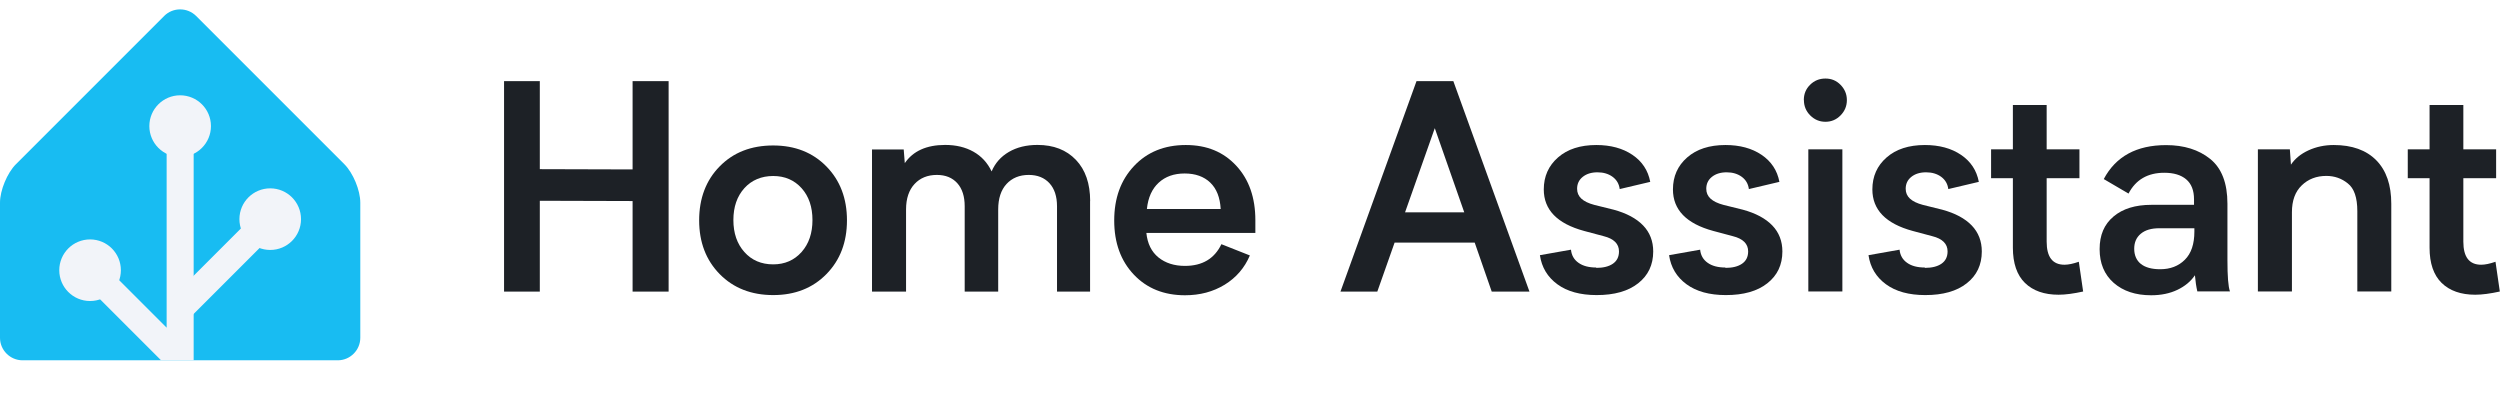
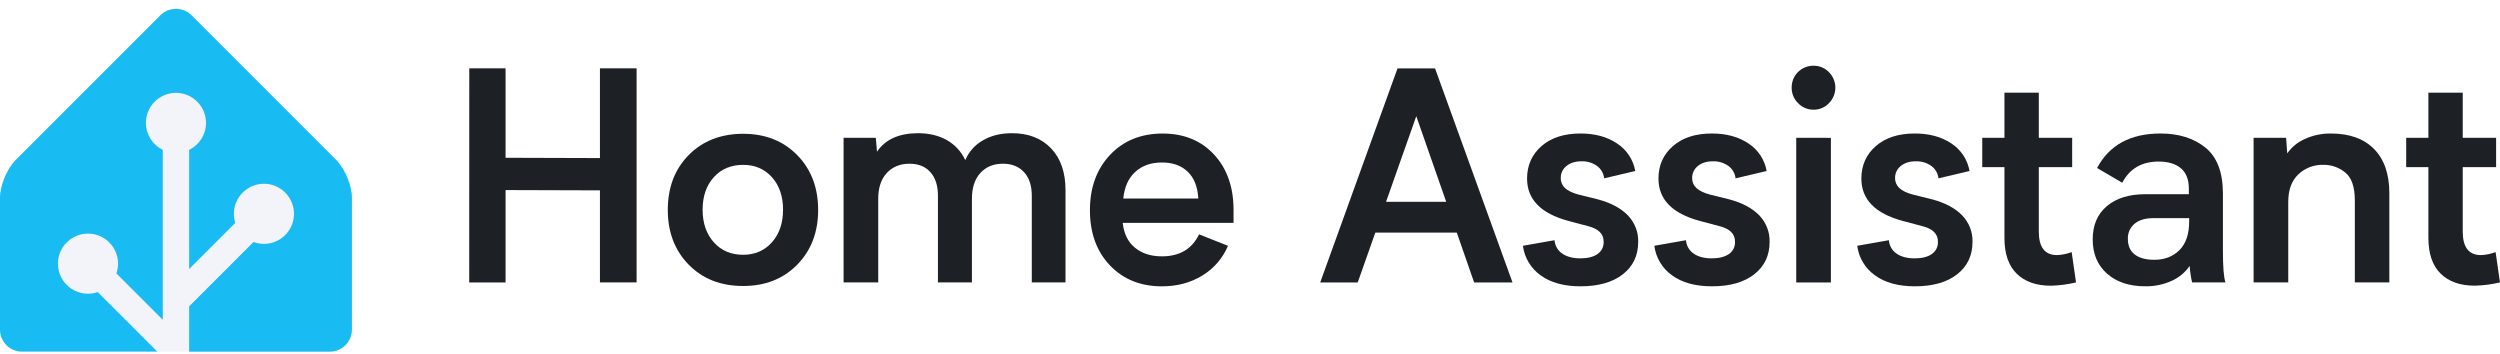
- <svg xmlns="http://www.w3.org/2000/svg" id="Layer_2" data-name="Layer 2" viewBox="0 0 277.55 43.62">
-   <defs>
-     <style>
-       .cls-1, .cls-2, .cls-3 {
-         fill: none;
-       }
- 
-       .cls-2 {
-         stroke-width: 3px;
-       }
- 
-       .cls-2, .cls-4 {
-         stroke: #f2f4f9;
-         stroke-miterlimit: 10;
-       }
- 
-       .cls-5 {
-         fill: #1d2126;
-       }
- 
-       .cls-6 {
-         fill: #18bcf2;
-       }
- 
-       .cls-4 {
-         fill: #f2f4f9;
-         stroke-width: 1.5px;
-       }
- 
-       .cls-3 {
-         clip-path: url(#clippath);
-       }
-     </style>
-     <clipPath id="clippath">
-       <polygon class="cls-1" points="40 40 0 40 0 20 20 0 40 20 40 40" />
-     </clipPath>
-   </defs>
-   <g id="Layer_2-2" data-name="Layer 2">
-     <g>
-       <path class="cls-5" d="m55.96,9.01h3.97v9.77l10.3.03v-9.8h4v23.36h-4v-10.05l-10.3-.03v10.08h-3.97V9.01Z" />
-       <path class="cls-5" d="m85.84,16.15c2.42,0,4.39.78,5.91,2.33,1.52,1.55,2.28,3.55,2.28,5.98s-.76,4.42-2.28,5.97c-1.52,1.55-3.49,2.33-5.91,2.33s-4.42-.78-5.94-2.33c-1.52-1.55-2.28-3.54-2.28-5.97s.76-4.45,2.28-5.99c1.52-1.55,3.5-2.32,5.94-2.32Zm0,13.2c1.29,0,2.34-.46,3.15-1.37.81-.91,1.21-2.1,1.21-3.55s-.4-2.64-1.21-3.54c-.81-.9-1.86-1.35-3.15-1.35s-2.39.45-3.2,1.35c-.81.9-1.22,2.08-1.22,3.54s.41,2.64,1.22,3.55c.81.91,1.88,1.37,3.2,1.37Z" />
-       <path class="cls-5" d="m121.02,22.32v10.05h-3.67v-9.47c0-1.09-.28-1.95-.84-2.56-.56-.61-1.33-.92-2.3-.92-1.03,0-1.85.34-2.47,1.01-.61.67-.92,1.61-.92,2.82v9.12h-3.72v-9.47c0-1.09-.27-1.95-.82-2.56-.55-.61-1.3-.92-2.27-.92-1.03,0-1.86.34-2.48,1.01s-.94,1.61-.94,2.82v9.12h-3.78v-15.78h3.52l.12,1.52c.92-1.34,2.41-2.02,4.48-2.02,1.21,0,2.25.25,3.14.75.89.5,1.56,1.23,2.02,2.19.39-.92,1.02-1.64,1.91-2.16.89-.52,1.95-.78,3.18-.78,1.79,0,3.21.55,4.27,1.66,1.05,1.1,1.58,2.63,1.58,4.58Z" />
-       <path class="cls-5" d="m139.36,25.86h-12.09c.12,1.19.57,2.09,1.34,2.72.77.62,1.75.94,2.94.94,1.93,0,3.28-.8,4.05-2.41l3.16,1.25c-.59,1.39-1.53,2.47-2.8,3.25-1.28.78-2.74,1.17-4.4,1.17-2.33,0-4.23-.76-5.68-2.29-1.45-1.53-2.18-3.53-2.18-6.01s.73-4.49,2.2-6.05c1.46-1.55,3.38-2.33,5.74-2.33s4.19.77,5.61,2.3c1.42,1.53,2.12,3.55,2.12,6.05v1.41Zm-12.03-2.66h8.19c-.07-1.28-.46-2.26-1.16-2.93s-1.65-1.01-2.84-1.01-2.14.34-2.88,1.02c-.74.68-1.18,1.65-1.31,2.91Z" />
-       <path class="cls-5" d="m163.72,26.93h-8.89l-1.92,5.44h-4.09l8.44-23.36h4.09l8.45,23.36h-4.19l-1.89-5.44Zm-1.16-3.36l-3.27-9.34-3.3,9.34h6.56Z" />
-       <path class="cls-5" d="m177.21,29.74c.78,0,1.4-.15,1.85-.46.45-.31.68-.76.68-1.37,0-.84-.57-1.41-1.7-1.69l-2.17-.58c-2.99-.81-4.48-2.35-4.48-4.61,0-1.45.53-2.63,1.58-3.55,1.05-.92,2.47-1.38,4.25-1.38,1.59,0,2.93.36,4.01,1.09,1.08.73,1.74,1.73,1.98,3l-3.39.8c-.07-.57-.34-1.03-.79-1.36-.45-.33-1.01-.5-1.68-.5s-1.22.17-1.64.51c-.42.34-.62.78-.62,1.32,0,.44.16.8.47,1.09.31.29.8.53,1.45.7l2.14.53c1.43.39,2.52.97,3.27,1.75s1.12,1.75,1.12,2.89c0,1.48-.56,2.66-1.67,3.53-1.11.88-2.65,1.31-4.61,1.31-1.81,0-3.27-.4-4.36-1.2s-1.74-1.87-1.94-3.23l3.45-.61c.06.62.34,1.11.84,1.46.49.35,1.15.52,1.98.52Z" />
-       <path class="cls-5" d="m191.55,29.74c.78,0,1.4-.15,1.85-.46.45-.31.68-.76.68-1.37,0-.84-.57-1.41-1.7-1.69l-2.17-.58c-2.99-.81-4.48-2.35-4.48-4.61,0-1.45.53-2.63,1.58-3.55,1.05-.92,2.47-1.38,4.25-1.38,1.59,0,2.93.36,4.01,1.09,1.08.73,1.74,1.73,1.98,3l-3.39.8c-.07-.57-.34-1.03-.79-1.36-.45-.33-1.01-.5-1.68-.5s-1.22.17-1.64.51c-.42.34-.62.78-.62,1.32,0,.44.16.8.47,1.09.31.29.8.53,1.45.7l2.14.53c1.43.39,2.52.97,3.27,1.75s1.12,1.75,1.12,2.89c0,1.48-.56,2.66-1.67,3.53-1.11.88-2.65,1.31-4.61,1.31-1.81,0-3.27-.4-4.36-1.2s-1.74-1.87-1.94-3.23l3.45-.61c.06.62.34,1.11.84,1.46.49.35,1.15.52,1.98.52Z" />
-       <path class="cls-5" d="m200.26,11.11c0-.68.23-1.24.7-1.7.46-.46,1.03-.69,1.7-.69s1.22.23,1.68.7c.46.47.7,1.03.7,1.69s-.23,1.22-.7,1.7c-.46.47-1.02.71-1.68.71s-1.22-.24-1.69-.71c-.47-.47-.7-1.04-.7-1.7Zm4.28,5.47v15.78h-3.78v-15.78h3.78Z" />
-       <path class="cls-5" d="m213.69,29.74c.78,0,1.4-.15,1.85-.46.45-.31.68-.76.68-1.37,0-.84-.57-1.41-1.7-1.69l-2.17-.58c-2.99-.81-4.48-2.35-4.48-4.61,0-1.45.53-2.63,1.58-3.55,1.05-.92,2.47-1.38,4.25-1.38,1.59,0,2.93.36,4.01,1.09,1.08.73,1.74,1.73,1.98,3l-3.39.8c-.07-.57-.34-1.03-.79-1.36-.45-.33-1.01-.5-1.68-.5s-1.22.17-1.64.51c-.42.34-.62.78-.62,1.32,0,.44.16.8.47,1.09.31.29.8.53,1.45.7l2.14.53c1.43.39,2.52.97,3.27,1.75s1.12,1.75,1.12,2.89c0,1.48-.56,2.66-1.67,3.53-1.11.88-2.65,1.31-4.61,1.31-1.81,0-3.27-.4-4.36-1.2s-1.74-1.87-1.94-3.23l3.45-.61c.06.62.34,1.11.84,1.46.49.35,1.15.52,1.98.52Z" />
-       <path class="cls-5" d="m231.29,32.36c-1.08.24-2,.36-2.75.36-1.59,0-2.84-.44-3.73-1.31s-1.34-2.18-1.34-3.91v-7.72h-2.42v-3.2h2.42v-4.92h3.75v4.92h3.64v3.2h-3.64v7.05c0,1.71.66,2.56,1.98,2.56.43,0,.96-.11,1.59-.33l.48,3.3Z" />
-       <path class="cls-5" d="m243.95,32.36c-.12-.51-.21-1.11-.27-1.8-.46.68-1.11,1.22-1.95,1.62-.84.4-1.81.6-2.91.6-1.73,0-3.11-.46-4.16-1.38-1.04-.92-1.56-2.17-1.56-3.74s.51-2.75,1.54-3.62c1.03-.87,2.43-1.3,4.21-1.3h4.73v-.61c0-.99-.29-1.73-.87-2.22-.58-.49-1.39-.73-2.43-.73-1.84,0-3.17.77-3.97,2.31l-2.75-1.61c1.33-2.51,3.64-3.77,6.92-3.77,1.99,0,3.62.51,4.89,1.53,1.28,1.03,1.92,2.69,1.92,4.98v6.28c0,1.78.09,2.93.28,3.45h-3.64Zm-.33-7.02h-3.89c-.89,0-1.57.2-2.06.61-.49.41-.73.96-.73,1.67s.25,1.3.75,1.69c.5.39,1.21.58,2.14.58,1.11,0,2.03-.35,2.73-1.05.71-.7,1.06-1.75,1.06-3.13v-.36Z" />
-       <path class="cls-5" d="m265.48,22.63v9.73h-3.77v-8.92c0-1.5-.35-2.53-1.06-3.08-.68-.55-1.47-.83-2.38-.83-1.09,0-2.01.35-2.73,1.05-.73.7-1.09,1.69-1.09,2.98v8.8h-3.78v-15.78h3.55l.12,1.7c.45-.67,1.1-1.2,1.95-1.59.85-.39,1.79-.59,2.8-.59,2.04,0,3.62.57,4.73,1.7,1.11,1.13,1.66,2.74,1.66,4.82Z" />
-       <path class="cls-5" d="m277.55,32.36c-1.08.24-2,.36-2.75.36-1.59,0-2.84-.44-3.73-1.31s-1.34-2.18-1.34-3.91v-7.72h-2.42v-3.2h2.42v-4.92h3.75v4.92h3.64v3.2h-3.64v7.05c0,1.71.66,2.56,1.98,2.56.43,0,.96-.11,1.59-.33l.48,3.3Z" />
-     </g>
-     <g class="cls-3">
-       <g>
-         <path class="cls-6" d="m40,37.5c0,1.37-1.12,2.5-2.5,2.5H2.5c-1.37,0-2.5-1.12-2.5-2.5v-15c0-1.37.8-3.3,1.77-4.27L18.23,1.77c.97-.97,2.56-.97,3.54,0l16.46,16.46c.97.97,1.77,2.89,1.77,4.27v15Z" />
-         <path class="cls-1" d="m9.33,32.67c-1.1,0-2-.9-2-2v-5.63c0-1.1.64-2.64,1.41-3.41l9.84-9.84c.78-.78,2.05-.78,2.83,0l9.84,9.84c.78.78,1.41,2.31,1.41,3.41v5.63c0,1.1-.9,2-2,2H9.33Z" />
-         <circle class="cls-4" cx="20" cy="14" r="2.67" />
-         <circle class="cls-4" cx="30" cy="24.33" r="2.67" />
-         <circle class="cls-4" cx="10" cy="30" r="2.67" />
-         <polyline class="cls-2" points="20 13.98 20 40 10 30" />
-         <line class="cls-2" x1="30" y1="24.23" x2="20.12" y2="34.11" />
-       </g>
-     </g>
-   </g>
+ <svg xmlns="http://www.w3.org/2000/svg" width="1705" height="241" viewBox="0 0 1705 241" fill="none">
+   <path d="M240 224.813C240 233.063 233.25 239.813 225 239.813H15C6.75 239.813 0 233.063 0 224.813V134.813C0 126.563 4.77 115.043 10.61 109.203L109.39 10.423C115.22 4.593 124.77 4.593 130.6 10.423L229.39 109.213C235.22 115.043 240 126.573 240 134.823V224.823V224.813Z" fill="#F2F4F9" />
+   <path d="M229.39 109.203L130.61 10.423C124.78 4.593 115.23 4.593 109.4 10.423L10.61 109.203C4.78 115.033 0 126.563 0 134.813V224.813C0 233.063 6.75 239.813 15 239.813H107.27L66.64 199.183C64.55 199.903 62.32 200.313 60 200.313C48.7 200.313 39.5 191.113 39.5 179.813C39.5 168.513 48.7 159.313 60 159.313C71.3 159.313 80.5 168.513 80.5 179.813C80.5 182.143 80.09 184.373 79.37 186.463L111 218.093V102.213C104.2 98.873 99.5 91.893 99.5 83.823C99.5 72.523 108.7 63.323 120 63.323C131.3 63.323 140.5 72.523 140.5 83.823C140.5 91.893 135.8 98.873 129 102.213V183.483L160.46 152.023C159.84 150.063 159.5 147.983 159.5 145.823C159.5 134.523 168.7 125.323 180 125.323C191.3 125.323 200.5 134.523 200.5 145.823C200.5 157.123 191.3 166.323 180 166.323C177.5 166.323 175.12 165.853 172.91 165.033L129 208.943V239.823H225C233.25 239.823 240 233.073 240 224.823V134.823C240 126.573 235.23 115.053 229.39 109.213V109.203Z" fill="#18BCF2" />
+   <path d="M320.04 46.606H344.8V107.606L409.16 107.806V46.606H434.16V192.606H409.16V129.826L344.8 129.626V192.626H320L320.04 46.606Z" fill="#1D2126" />
+   <path d="M506.8 91.236C521.9 91.236 534.203 96.086 543.71 105.786C553.217 115.486 557.97 127.956 557.97 143.196C557.97 158.363 553.217 170.796 543.71 180.496C534.203 190.196 521.9 195.046 506.8 195.046C491.56 195.046 479.19 190.196 469.69 180.496C460.19 170.796 455.437 158.363 455.43 143.196C455.43 127.863 460.183 115.38 469.69 105.746C479.197 96.113 491.567 91.276 506.8 91.236ZM506.8 173.756C514.873 173.756 521.433 170.91 526.48 165.216C531.527 159.523 534.047 152.116 534.04 142.996C534.04 133.89 531.52 126.516 526.48 120.876C521.44 115.236 514.88 112.423 506.8 112.436C498.533 112.436 491.867 115.25 486.8 120.876C481.733 126.503 479.193 133.876 479.18 142.996C479.18 152.116 481.72 159.523 486.8 165.216C491.88 170.91 498.547 173.756 506.8 173.756Z" fill="#1D2126" />
+   <path d="M726.68 129.826V192.616H703.68V133.426C703.68 126.6 701.923 121.266 698.41 117.426C694.897 113.586 690.11 111.663 684.05 111.656C677.61 111.656 672.467 113.756 668.62 117.956C664.773 122.156 662.853 128.033 662.86 135.586V192.586H639.67V133.426C639.67 126.6 637.96 121.266 634.54 117.426C631.12 113.586 626.383 111.663 620.33 111.656C613.89 111.656 608.717 113.756 604.81 117.956C600.903 122.156 598.95 128.033 598.95 135.586V192.586H575.32V93.976H597.32L598.1 103.446C603.833 95.046 613.167 90.846 626.1 90.846C633.653 90.846 640.197 92.41 645.73 95.536C651.257 98.659 655.662 103.441 658.32 109.206C660.708 103.505 664.931 98.765 670.32 95.736C675.88 92.476 682.503 90.846 690.19 90.846C701.39 90.846 710.277 94.296 716.85 101.196C723.423 108.096 726.7 117.64 726.68 129.826Z" fill="#1D2126" />
+   <path d="M841.28 151.986H765.7C766.48 159.406 769.28 165.073 774.1 168.986C778.92 172.9 785.04 174.846 792.46 174.826C804.5 174.826 812.93 169.826 817.75 159.826L837.48 167.636C833.937 176.093 827.799 183.206 819.95 187.946C811.95 192.84 802.787 195.283 792.46 195.276C777.873 195.276 766.04 190.506 756.96 180.966C747.88 171.426 743.337 158.91 743.33 143.416C743.33 127.923 747.907 115.326 757.06 105.626C766.213 95.926 778.173 91.076 792.94 91.076C807.46 91.076 819.147 95.86 828 105.426C836.853 114.993 841.28 127.593 841.28 143.226V151.986ZM766.09 135.376H817.26C816.8 127.376 814.377 121.273 809.99 117.066C805.603 112.86 799.693 110.78 792.26 110.826C784.927 110.826 778.927 112.956 774.26 117.216C769.593 121.476 766.87 127.53 766.09 135.376Z" fill="#1D2126" />
+   <path d="M993.53 158.626H937.97L925.97 192.626H900.38L953.11 46.626H978.7L1031.53 192.626H1005.36L993.53 158.626ZM986.31 137.626L965.9 79.226L945.29 137.626H986.31Z" fill="#1D2126" />
+   <path d="M1077.86 176.196C1082.74 176.196 1086.6 175.236 1089.43 173.316C1090.82 172.385 1091.94 171.108 1092.69 169.61C1093.43 168.113 1093.78 166.447 1093.68 164.776C1093.68 159.51 1090.13 155.993 1083.04 154.226L1069.46 150.616C1050.79 145.536 1041.46 135.933 1041.46 121.806C1041.46 112.76 1044.75 105.37 1051.32 99.636C1057.89 93.903 1066.75 91.04 1077.88 91.046C1087.84 91.046 1096.17 93.323 1102.88 97.876C1106.12 99.984 1108.89 102.737 1111.01 105.963C1113.14 109.19 1114.57 112.82 1115.23 116.626L1094.04 121.626C1093.86 119.944 1093.33 118.317 1092.48 116.854C1091.63 115.391 1090.48 114.124 1089.11 113.136C1086.04 110.98 1082.36 109.881 1078.61 110.006C1074.38 110.006 1070.96 111.066 1068.36 113.186C1067.11 114.159 1066.1 115.412 1065.42 116.845C1064.74 118.278 1064.41 119.851 1064.45 121.436C1064.42 122.719 1064.67 123.994 1065.17 125.173C1065.68 126.353 1066.43 127.411 1067.38 128.276C1069.34 130.096 1072.37 131.56 1076.46 132.666L1089.84 135.986C1098.76 138.4 1105.56 142.046 1110.25 146.926C1112.56 149.322 1114.36 152.152 1115.57 155.253C1116.77 158.353 1117.34 161.662 1117.25 164.986C1117.25 174.24 1113.77 181.596 1106.8 187.056C1099.83 192.516 1090.23 195.253 1077.99 195.266C1066.66 195.266 1057.57 192.776 1050.74 187.796C1047.44 185.455 1044.65 182.454 1042.57 178.982C1040.48 175.51 1039.14 171.643 1038.63 167.626L1060.21 163.816C1060.34 165.633 1060.88 167.398 1061.78 168.978C1062.69 170.559 1063.94 171.915 1065.44 172.946C1068.6 175.116 1072.72 176.196 1077.86 176.196Z" fill="#1D2126" />
+   <path d="M1167.46 176.196C1172.35 176.196 1176.2 175.196 1179.04 173.316C1180.43 172.383 1181.55 171.104 1182.29 169.607C1183.03 168.11 1183.37 166.445 1183.28 164.776C1183.28 159.51 1179.73 155.993 1172.64 154.226L1159.07 150.616C1140.4 145.536 1131.07 135.933 1131.07 121.806C1131.07 112.76 1134.36 105.37 1140.93 99.636C1147.5 93.903 1156.36 91.04 1167.49 91.046C1177.45 91.046 1185.78 93.323 1192.49 97.876C1195.73 99.985 1198.5 102.739 1200.62 105.964C1202.75 109.19 1204.19 112.82 1204.85 116.626L1183.65 121.626C1183.47 119.944 1182.94 118.317 1182.09 116.854C1181.24 115.391 1180.09 114.124 1178.72 113.136C1175.65 110.98 1171.97 109.881 1168.22 110.006C1163.99 110.006 1160.57 111.066 1157.97 113.186C1156.72 114.16 1155.71 115.414 1155.03 116.846C1154.36 118.279 1154.02 119.851 1154.06 121.436C1154.03 122.719 1154.28 123.994 1154.79 125.173C1155.29 126.353 1156.04 127.411 1156.99 128.276C1158.99 130.096 1161.99 131.556 1166.08 132.666L1179.46 135.986C1188.37 138.4 1195.17 142.046 1199.87 146.926C1202.17 149.323 1203.98 152.154 1205.18 155.254C1206.38 158.354 1206.96 161.662 1206.87 164.986C1206.87 174.24 1203.39 181.596 1196.42 187.056C1189.45 192.516 1179.85 195.253 1167.61 195.266C1156.28 195.266 1147.19 192.776 1140.36 187.796C1137.06 185.455 1134.27 182.454 1132.19 178.982C1130.1 175.51 1128.76 171.643 1128.25 167.626L1149.84 163.816C1149.97 165.633 1150.5 167.397 1151.41 168.978C1152.31 170.558 1153.56 171.915 1155.06 172.946C1158.2 175.116 1162.32 176.196 1167.46 176.196Z" fill="#1D2126" />
+   <path d="M1221.91 59.826C1221.88 57.852 1222.24 55.891 1222.97 54.059C1223.71 52.227 1224.81 50.562 1226.2 49.163C1227.6 47.764 1229.26 46.659 1231.09 45.914C1232.92 45.169 1234.88 44.799 1236.85 44.826C1238.81 44.796 1240.75 45.171 1242.56 45.926C1244.36 46.681 1246 47.801 1247.35 49.216C1250.14 52.026 1251.71 55.826 1251.71 59.786C1251.71 63.747 1250.14 67.546 1247.35 70.356C1246 71.787 1244.38 72.921 1242.57 73.687C1240.76 74.453 1238.81 74.834 1236.85 74.806C1234.88 74.832 1232.93 74.45 1231.11 73.684C1229.29 72.918 1227.66 71.785 1226.3 70.356C1224.9 68.988 1223.78 67.35 1223.03 65.54C1222.27 63.731 1221.89 61.787 1221.91 59.826ZM1248.67 94.006V192.636H1225.03V93.976L1248.67 94.006Z" fill="#1D2126" />
+   <path d="M1305.85 176.196C1310.73 176.196 1314.59 175.236 1317.42 173.316C1318.81 172.384 1319.93 171.106 1320.68 169.609C1321.42 168.112 1321.76 166.446 1321.67 164.776C1321.67 159.51 1318.12 155.993 1311.02 154.226L1297.45 150.616C1278.78 145.536 1269.45 135.933 1269.45 121.806C1269.45 112.76 1272.74 105.37 1279.31 99.636C1285.88 93.903 1294.74 91.04 1305.88 91.046C1315.84 91.046 1324.17 93.323 1330.88 97.876C1334.11 99.987 1336.88 102.741 1339.01 105.967C1341.13 109.193 1342.57 112.821 1343.23 116.626L1322.04 121.626C1321.86 119.944 1321.33 118.317 1320.48 116.854C1319.63 115.391 1318.48 114.124 1317.11 113.136C1314.04 110.982 1310.36 109.884 1306.61 110.006C1302.38 110.006 1298.96 111.066 1296.35 113.186C1295.1 114.161 1294.1 115.415 1293.42 116.848C1292.74 118.281 1292.41 119.852 1292.45 121.436C1292.42 122.719 1292.67 123.994 1293.17 125.173C1293.68 126.353 1294.43 127.411 1295.38 128.276C1297.33 130.096 1300.36 131.56 1304.46 132.666L1317.84 135.986C1326.76 138.4 1333.56 142.046 1338.25 146.926C1340.56 149.322 1342.36 152.152 1343.57 155.253C1344.77 158.353 1345.34 161.662 1345.25 164.986C1345.25 174.24 1341.77 181.596 1334.8 187.056C1327.83 192.516 1318.23 195.253 1305.99 195.266C1294.66 195.266 1285.58 192.776 1278.75 187.796C1275.44 185.458 1272.66 182.458 1270.57 178.985C1268.49 175.513 1267.15 171.645 1266.64 167.626L1288.22 163.816C1288.35 165.633 1288.88 167.397 1289.79 168.978C1290.69 170.558 1291.94 171.915 1293.44 172.946C1296.58 175.116 1300.7 176.196 1305.85 176.196Z" fill="#1D2126" />
+   <path d="M1415.86 192.606C1410.23 193.964 1404.46 194.718 1398.67 194.856C1388.71 194.856 1380.95 192.12 1375.38 186.646C1369.81 181.173 1367.03 173.036 1367.03 162.236V113.996H1351.89V93.996H1367.03V63.216H1390.47V93.976H1413.22V113.976H1390.47V157.976C1390.47 168.643 1394.6 173.976 1402.87 173.976C1406.29 173.833 1409.67 173.14 1412.87 171.926L1415.86 192.606Z" fill="#1D2126" />
+   <path d="M1495.01 192.606C1494.16 188.914 1493.6 185.158 1493.35 181.376C1490.28 185.78 1486.08 189.273 1481.19 191.486C1475.48 194.09 1469.26 195.375 1462.98 195.246C1452.17 195.246 1443.5 192.366 1436.98 186.606C1430.46 180.846 1427.21 173.05 1427.22 163.216C1427.22 153.576 1430.43 146.04 1436.84 140.606C1443.25 135.173 1452.02 132.453 1463.15 132.446H1492.8V128.646C1492.8 122.46 1490.99 117.836 1487.38 114.776C1483.77 111.716 1478.71 110.186 1472.2 110.186C1460.68 110.186 1452.41 115.003 1447.39 124.636L1430.21 114.576C1438.54 98.89 1452.96 91.046 1473.47 91.046C1485.9 91.046 1496.08 94.236 1504.03 100.616C1511.98 106.996 1515.98 117.38 1516.03 131.766V171.026C1516.03 182.153 1516.61 189.346 1517.78 192.606H1495.01ZM1493.01 148.756H1468.69C1463.16 148.756 1458.87 150.026 1455.8 152.566C1454.28 153.837 1453.08 155.441 1452.28 157.254C1451.48 159.066 1451.12 161.039 1451.21 163.016C1451.21 167.636 1452.77 171.153 1455.9 173.566C1459.03 175.976 1463.48 177.176 1469.28 177.176C1476.24 177.176 1481.94 174.98 1486.37 170.586C1490.8 166.193 1493.02 159.666 1493.01 151.006V148.756Z" fill="#1D2126" />
+   <path d="M1629.53 131.766V192.606H1606V136.826C1606 127.446 1603.79 121.033 1599.36 117.586C1595.18 114.155 1589.92 112.323 1584.51 112.416C1581.37 112.323 1578.24 112.853 1575.31 113.975C1572.38 115.098 1569.69 116.791 1567.42 118.956C1562.87 123.316 1560.6 129.533 1560.59 137.606V192.606H1536.96V93.976H1559.12L1559.9 104.616C1562.96 100.236 1567.19 96.803 1572.11 94.706C1577.6 92.234 1583.57 90.986 1589.59 91.046C1602.35 91.046 1612.2 94.576 1619.13 101.636C1626.06 108.696 1629.53 118.74 1629.53 131.766Z" fill="#1D2126" />
+   <path d="M1704.98 192.606C1699.35 193.952 1693.59 194.696 1687.8 194.826C1677.84 194.826 1670.08 192.09 1664.51 186.616C1658.94 181.143 1656.16 173.006 1656.16 162.206V113.996H1641.02V93.996H1656.16V63.216H1679.59V93.976H1702.35V113.976H1679.59V157.976C1679.59 168.643 1683.73 173.976 1692 173.976C1695.42 173.833 1698.8 173.14 1702 171.926L1704.98 192.606Z" fill="#1D2126" />
</svg>
